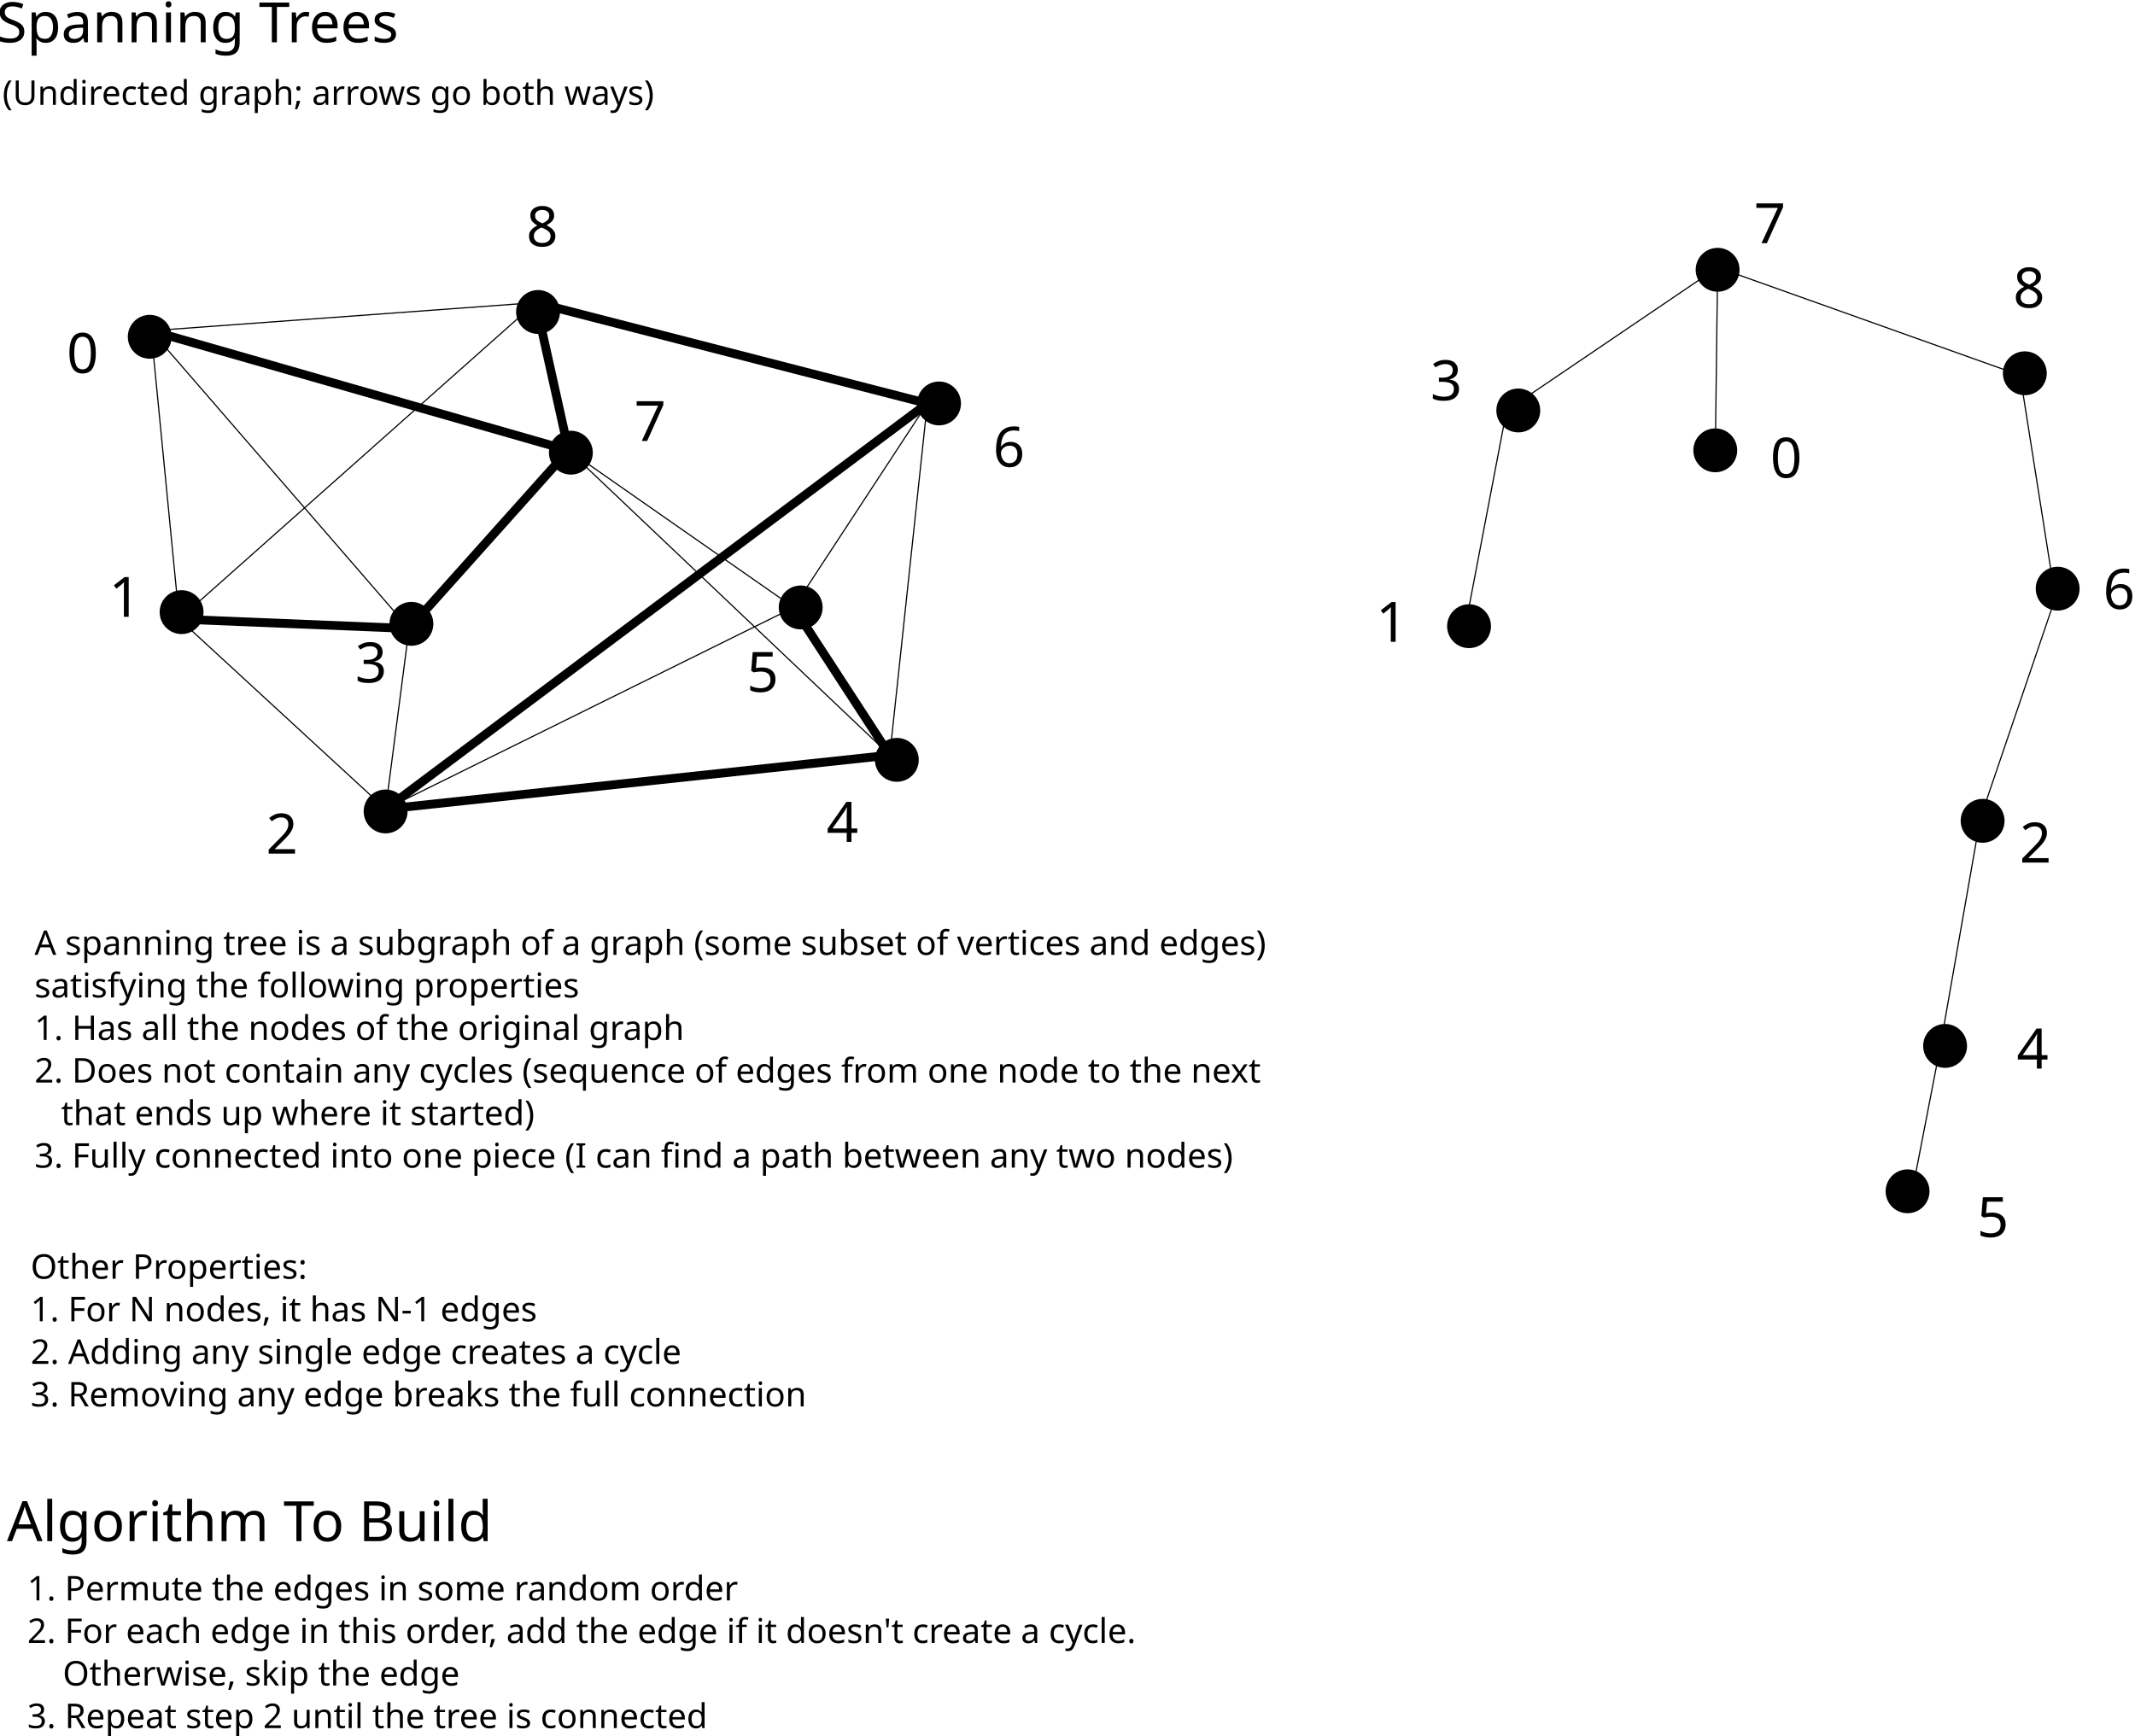
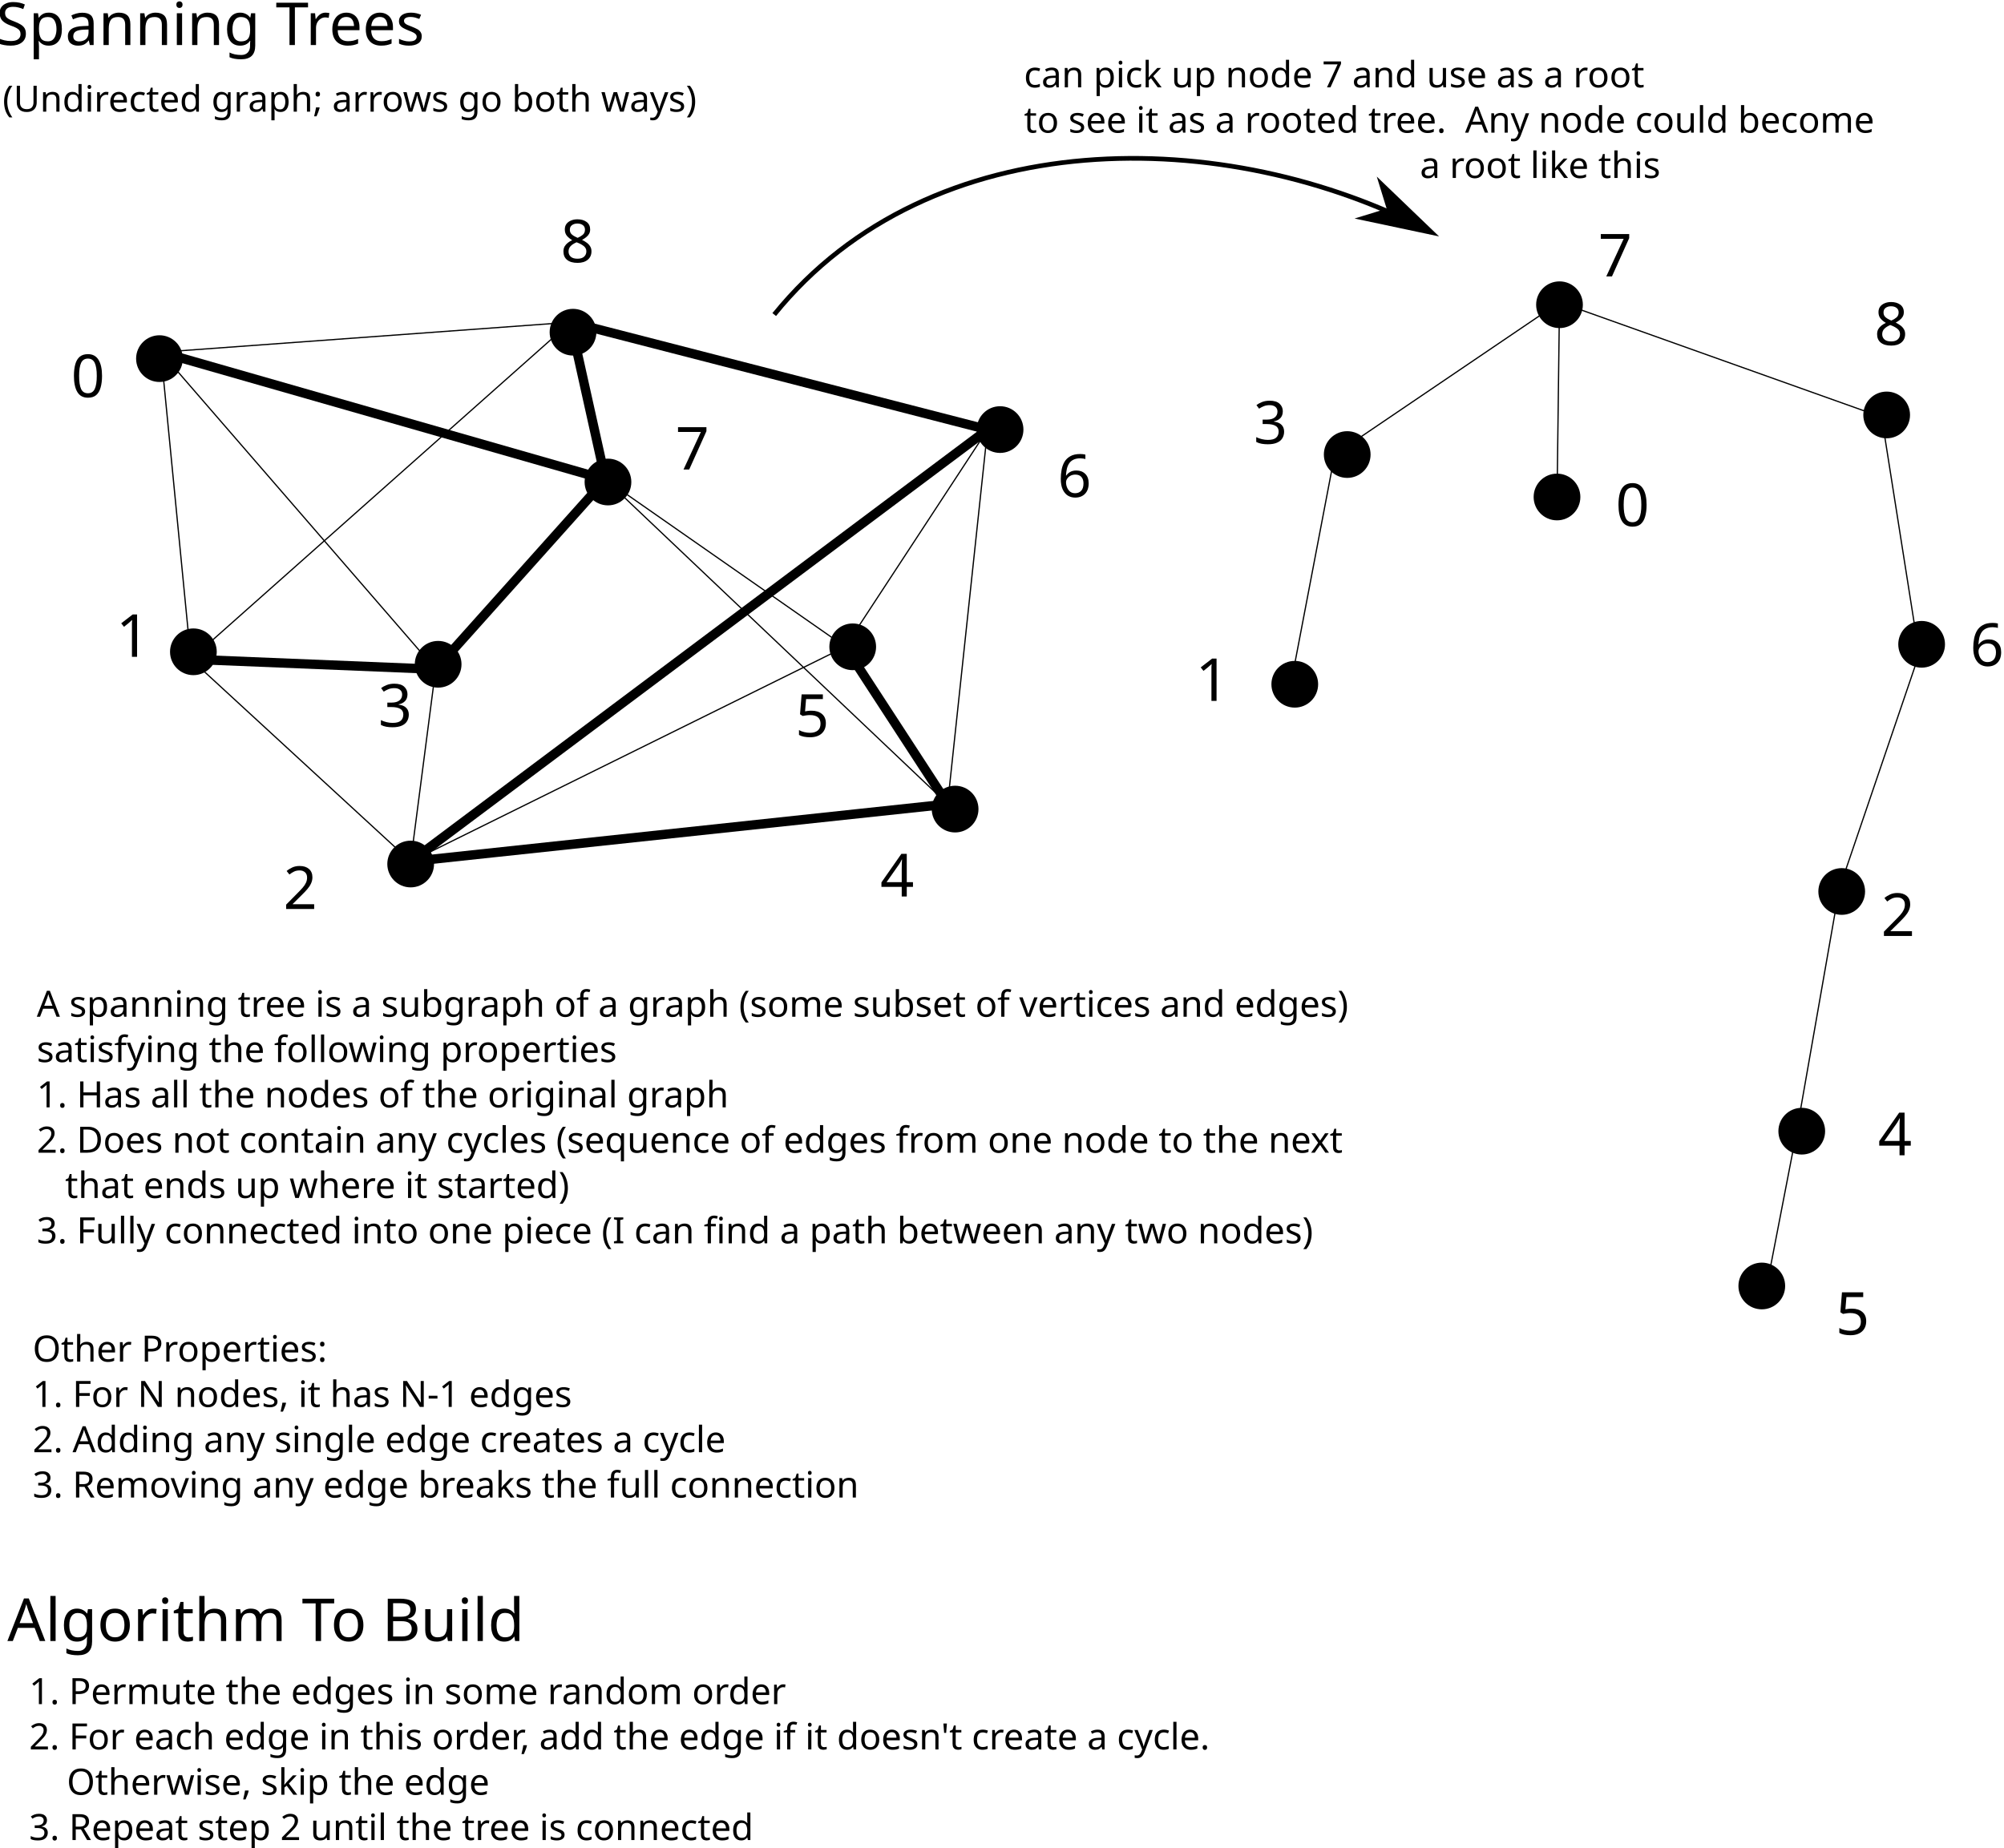
- <svg xmlns="http://www.w3.org/2000/svg" width="486.652mm" height="395.551mm" viewBox="0 0 486.652 395.551" version="1.1" id="svg8">
-   <defs id="defs2" />
+ <svg xmlns="http://www.w3.org/2000/svg" width="428.922mm" height="395.551mm" viewBox="0 0 428.922 395.551" version="1.1" id="svg8">
+   <defs id="defs2">
+     <marker orient="auto" refY="0" refX="0" id="Arrow1Lend" style="overflow:visible">
+       <path id="path950" d="M 0,0 5,-5 -12.5,0 5,5 Z" style="fill:#000000;fill-opacity:1;fill-rule:evenodd;stroke:#000000;stroke-width:1pt;stroke-opacity:1" transform="matrix(-0.8,0,0,-0.8,-10,0)" />
+     </marker>
+   </defs>
  <g id="layer1" transform="translate(-5.113471,-58.03373)">
    <circle style="fill:#000000;fill-opacity:1;stroke:#000000;stroke-width:0.856;stroke-miterlimit:4;stroke-dasharray:none;stroke-dashoffset:0;stroke-opacity:1;paint-order:stroke markers fill" id="path815" cx="39.245" cy="134.811" r="4.572" />
    <circle style="fill:#000000;fill-opacity:1;stroke:#000000;stroke-width:0.856;stroke-miterlimit:4;stroke-dasharray:none;stroke-dashoffset:0;stroke-opacity:1;paint-order:stroke markers fill" id="path815-3" cx="127.755" cy="129.155" r="4.572" />
    <circle style="fill:#000000;fill-opacity:1;stroke:#000000;stroke-width:0.856;stroke-miterlimit:4;stroke-dasharray:none;stroke-dashoffset:0;stroke-opacity:1;paint-order:stroke markers fill" id="path815-6" cx="219.161" cy="150.002" r="4.572" />
    <circle style="fill:#000000;fill-opacity:1;stroke:#000000;stroke-width:0.856;stroke-miterlimit:4;stroke-dasharray:none;stroke-dashoffset:0;stroke-opacity:1;paint-order:stroke markers fill" id="path815-7" cx="209.539" cy="231.252" r="4.572" />
    <circle style="fill:#000000;fill-opacity:1;stroke:#000000;stroke-width:0.856;stroke-miterlimit:4;stroke-dasharray:none;stroke-dashoffset:0;stroke-opacity:1;paint-order:stroke markers fill" id="path815-5" cx="93.01" cy="243.012" r="4.572" />
    <circle style="fill:#000000;fill-opacity:1;stroke:#000000;stroke-width:0.856;stroke-miterlimit:4;stroke-dasharray:none;stroke-dashoffset:0;stroke-opacity:1;paint-order:stroke markers fill" id="path815-35" cx="187.623" cy="196.507" r="4.572" />
    <circle style="fill:#000000;fill-opacity:1;stroke:#000000;stroke-width:0.856;stroke-miterlimit:4;stroke-dasharray:none;stroke-dashoffset:0;stroke-opacity:1;paint-order:stroke markers fill" id="path815-62" cx="98.89" cy="200.248" r="4.572" />
    <circle style="fill:#000000;fill-opacity:1;stroke:#000000;stroke-width:0.856;stroke-miterlimit:4;stroke-dasharray:none;stroke-dashoffset:0;stroke-opacity:1;paint-order:stroke markers fill" id="path815-9" cx="135.238" cy="161.227" r="4.572" />
    <circle style="fill:#000000;fill-opacity:1;stroke:#000000;stroke-width:0.856;stroke-miterlimit:4;stroke-dasharray:none;stroke-dashoffset:0;stroke-opacity:1;paint-order:stroke markers fill" id="path815-1" cx="46.505" cy="197.576" r="4.572" />
    <path style="fill:none;stroke:#000000;stroke-width:2;stroke-linecap:butt;stroke-linejoin:miter;stroke-miterlimit:4;stroke-dasharray:none;stroke-opacity:1" d="m 45.97,199.179 52.385,2.138" id="path874" />
    <path style="fill:none;stroke:#000000;stroke-width:0.265;stroke-linecap:butt;stroke-linejoin:miter;stroke-miterlimit:4;stroke-dasharray:none;stroke-opacity:1" d="m 39.556,133.431 58.799,67.886" id="path876" />
    <path style="fill:none;stroke:#000000;stroke-width:2;stroke-linecap:butt;stroke-linejoin:miter;stroke-miterlimit:4;stroke-dasharray:none;stroke-opacity:1" d="m 127.22,127.017 7.484,33.676" id="path878" />
    <path style="fill:none;stroke:#000000;stroke-width:0.265px;stroke-linecap:butt;stroke-linejoin:miter;stroke-opacity:1" d="m 39.556,133.431 87.664,-6.414" id="path880" />
    <path style="fill:none;stroke:#000000;stroke-width:2;stroke-linecap:butt;stroke-linejoin:miter;stroke-miterlimit:4;stroke-dasharray:none;stroke-opacity:1" d="M 134.704,160.693 98.355,201.318" id="path882" />
    <path style="fill:none;stroke:#000000;stroke-width:0.265px;stroke-linecap:butt;stroke-linejoin:miter;stroke-opacity:1" d="M 45.97,199.179 39.556,133.431" id="path884" />
    <path style="fill:none;stroke:#000000;stroke-width:0.265px;stroke-linecap:butt;stroke-linejoin:miter;stroke-opacity:1" d="m 98.355,201.318 -5.345,41.16" id="path886" />
    <path style="fill:none;stroke:#000000;stroke-width:0.265px;stroke-linecap:butt;stroke-linejoin:miter;stroke-opacity:1" d="m 45.97,199.179 47.039,43.298" id="path888" />
    <path style="fill:none;stroke:#000000;stroke-width:2;stroke-linecap:butt;stroke-linejoin:miter;stroke-miterlimit:4;stroke-dasharray:none;stroke-opacity:1" d="m 127.22,127.017 89.268,22.985" id="path892" />
    <path style="fill:none;stroke:#000000;stroke-width:0.265;stroke-linecap:butt;stroke-linejoin:miter;stroke-miterlimit:4;stroke-dasharray:none;stroke-opacity:1" d="M 45.97,199.179 127.22,127.017" id="path894" />
    <path style="fill:none;stroke:#000000;stroke-width:0.265px;stroke-linecap:butt;stroke-linejoin:miter;stroke-opacity:1" d="M 186.02,196.507 93.01,242.477" id="path896" />
    <path style="fill:none;stroke:#000000;stroke-width:2;stroke-linecap:butt;stroke-linejoin:miter;stroke-miterlimit:4;stroke-dasharray:none;stroke-opacity:1" d="M 93.01,242.477 207.936,230.183" id="path900" />
    <path style="fill:none;stroke:#000000;stroke-width:2;stroke-linecap:butt;stroke-linejoin:miter;stroke-miterlimit:4;stroke-dasharray:none;stroke-opacity:1" d="M 93.01,242.477 216.488,150.002" id="path904" />
    <path style="fill:none;stroke:#000000;stroke-width:2;stroke-linecap:butt;stroke-linejoin:miter;stroke-miterlimit:4;stroke-dasharray:none;stroke-opacity:1" d="m 39.556,133.431 95.148,27.262" id="path906" />
    <text xml:space="preserve" style="font-style:normal;font-weight:normal;font-size:12.7px;line-height:1.25;font-family:sans-serif;letter-spacing:0px;word-spacing:0px;fill:#000000;fill-opacity:1;stroke:none;stroke-width:0.265" x="20.312" y="143.053" id="text910">
      <tspan id="tspan908" x="20.312" y="143.053" style="stroke-width:0.265">0</tspan>
    </text>
    <text xml:space="preserve" style="font-style:normal;font-weight:normal;font-size:12.7px;line-height:1.25;font-family:sans-serif;letter-spacing:0px;word-spacing:0px;fill:#000000;fill-opacity:1;stroke:none;stroke-width:0.265" x="29.934" y="198.645" id="text914">
      <tspan id="tspan912" x="29.934" y="198.645" style="stroke-width:0.265">1</tspan>
    </text>
    <text xml:space="preserve" style="font-style:normal;font-weight:normal;font-size:12.7px;line-height:1.25;font-family:sans-serif;letter-spacing:0px;word-spacing:0px;fill:#000000;fill-opacity:1;stroke:none;stroke-width:0.265" x="65.748" y="252.633" id="text918">
      <tspan id="tspan916" x="65.748" y="252.633" style="stroke-width:0.265">2</tspan>
    </text>
    <text xml:space="preserve" style="font-style:normal;font-weight:normal;font-size:12.7px;line-height:1.25;font-family:sans-serif;letter-spacing:0px;word-spacing:0px;fill:#000000;fill-opacity:1;stroke:none;stroke-width:0.265" x="86.061" y="213.612" id="text922">
      <tspan id="tspan920" x="86.061" y="213.612" style="stroke-width:0.265">3</tspan>
    </text>
    <text xml:space="preserve" style="font-style:normal;font-weight:normal;font-size:12.7px;line-height:1.25;font-family:sans-serif;letter-spacing:0px;word-spacing:0px;fill:#000000;fill-opacity:1;stroke:none;stroke-width:0.265" x="193.503" y="249.961" id="text926">
      <tspan id="tspan924" x="193.503" y="249.961" style="stroke-width:0.265">4</tspan>
    </text>
    <text xml:space="preserve" style="font-style:normal;font-weight:normal;font-size:12.7px;line-height:1.25;font-family:sans-serif;letter-spacing:0px;word-spacing:0px;fill:#000000;fill-opacity:1;stroke:none;stroke-width:0.265" x="175.329" y="215.75" id="text930">
      <tspan id="tspan928" x="175.329" y="215.75" style="stroke-width:0.265">5</tspan>
    </text>
    <text xml:space="preserve" style="font-style:normal;font-weight:normal;font-size:12.7px;line-height:1.25;font-family:sans-serif;letter-spacing:0px;word-spacing:0px;fill:#000000;fill-opacity:1;stroke:none;stroke-width:0.265" x="231.455" y="164.434" id="text934">
      <tspan id="tspan932" x="231.455" y="164.434" style="stroke-width:0.265">6</tspan>
    </text>
    <text xml:space="preserve" style="font-style:normal;font-weight:normal;font-size:12.7px;line-height:1.25;font-family:sans-serif;letter-spacing:0px;word-spacing:0px;fill:#000000;fill-opacity:1;stroke:none;stroke-width:0.265" x="149.671" y="158.554" id="text938">
      <tspan id="tspan936" x="149.671" y="158.554" style="stroke-width:0.265">7</tspan>
    </text>
    <text xml:space="preserve" style="font-style:normal;font-weight:normal;font-size:12.7px;line-height:1.25;font-family:sans-serif;letter-spacing:0px;word-spacing:0px;fill:#000000;fill-opacity:1;stroke:none;stroke-width:0.265" x="125.082" y="114.188" id="text942">
      <tspan id="tspan940" x="125.082" y="114.188" style="stroke-width:0.265">8</tspan>
    </text>
    <text xml:space="preserve" style="font-style:normal;font-weight:normal;font-size:12.7px;line-height:1.25;font-family:sans-serif;letter-spacing:0px;word-spacing:0px;fill:#000000;fill-opacity:1;stroke:none;stroke-width:0.265" x="4.276" y="67.683" id="text946">
      <tspan id="tspan944" x="4.276" y="67.683" style="stroke-width:0.265">Spanning Trees</tspan>
    </text>
    <text xml:space="preserve" style="font-style:normal;font-weight:normal;font-size:12.7px;line-height:1.25;font-family:sans-serif;letter-spacing:0px;word-spacing:0px;fill:#000000;fill-opacity:1;stroke:none;stroke-width:0.265" x="5.292" y="80.798" id="text950">
      <tspan id="tspan948" x="5.292" y="92.034" style="font-size:8.467px;stroke-width:0.265" />
    </text>
    <path style="fill:none;stroke:#000000;stroke-width:0.265;stroke-linecap:butt;stroke-linejoin:miter;stroke-miterlimit:4;stroke-dasharray:none;stroke-opacity:1" d="m 134.704,160.693 51.316,35.814" id="path968" />
    <path style="fill:none;stroke:#000000;stroke-width:0.265px;stroke-linecap:butt;stroke-linejoin:miter;stroke-opacity:1" d="m 216.488,150.002 -30.469,46.505" id="path970" />
    <path style="fill:none;stroke:#000000;stroke-width:0.265px;stroke-linecap:butt;stroke-linejoin:miter;stroke-opacity:1" d="m 207.936,230.183 8.553,-80.181" id="path972" />
    <path style="fill:none;stroke:#000000;stroke-width:0.265;stroke-linecap:butt;stroke-linejoin:miter;stroke-miterlimit:4;stroke-dasharray:none;stroke-opacity:1" d="m 134.704,160.693 73.232,69.49" id="path974" />
    <path style="fill:none;stroke:#000000;stroke-width:2;stroke-linecap:butt;stroke-linejoin:miter;stroke-miterlimit:4;stroke-dasharray:none;stroke-opacity:1" d="m 207.936,230.183 -21.916,-33.676" id="path976" />
    <text xml:space="preserve" style="font-style:normal;font-weight:normal;font-size:7.761px;line-height:1.25;font-family:sans-serif;letter-spacing:0px;word-spacing:0px;fill:#000000;fill-opacity:1;stroke:none;stroke-width:0.265" x="5.67" y="81.932" id="text984">
      <tspan id="tspan982" x="5.67" y="81.932" style="stroke-width:0.265">(Undirected graph; arrows go both ways)</tspan>
    </text>
    <text xml:space="preserve" style="font-style:normal;font-weight:normal;font-size:7.761px;line-height:1.25;font-family:sans-serif;letter-spacing:0px;word-spacing:0px;fill:#000000;fill-opacity:1;stroke:none;stroke-width:0.265" x="12.986" y="275.707" id="text984-2">
      <tspan id="tspan982-7" x="12.986" y="275.707" style="stroke-width:0.265">A spanning tree is a subgraph of a graph (some subset of vertices and edges)</tspan>
      <tspan x="12.986" y="285.408" style="stroke-width:0.265" id="tspan1004">satisfying the following properties</tspan>
      <tspan x="12.986" y="295.109" style="stroke-width:0.265" id="tspan1006">1. Has all the nodes of the original graph</tspan>
      <tspan x="12.986" y="304.811" style="stroke-width:0.265" id="tspan1008">2. Does not contain any cycles (sequence of edges from one node to the next</tspan>
      <tspan x="12.986" y="314.512" style="stroke-width:0.265" id="tspan1010">   that ends up where it started)</tspan>
      <tspan x="12.986" y="324.214" style="stroke-width:0.265" id="tspan1012">3. Fully connected into one piece (I can find a path between any two nodes)</tspan>
    </text>
    <text xml:space="preserve" style="font-style:normal;font-weight:normal;font-size:7.761px;line-height:1.25;font-family:sans-serif;letter-spacing:0px;word-spacing:0px;fill:#000000;fill-opacity:1;stroke:none;stroke-width:0.265" x="12.095" y="349.539" id="text1016">
      <tspan id="tspan1014" x="12.095" y="349.539" style="stroke-width:0.265">Other Properties:</tspan>
      <tspan x="12.095" y="359.24" style="stroke-width:0.265" id="tspan1018">1. For N nodes, it has N-1 edges</tspan>
      <tspan x="12.095" y="368.941" style="stroke-width:0.265" id="tspan1020">2. Adding any single edge creates a cycle</tspan>
      <tspan x="12.095" y="378.643" style="stroke-width:0.265" id="tspan1022">3. Removing any edge breaks the full connection</tspan>
    </text>
    <text xml:space="preserve" style="font-style:normal;font-weight:normal;font-size:12.7px;line-height:1.25;font-family:sans-serif;letter-spacing:0px;word-spacing:0px;fill:#000000;fill-opacity:1;stroke:none;stroke-width:0.265" x="6.698" y="409.361" id="text946-0">
      <tspan id="tspan944-9" x="6.698" y="409.361" style="stroke-width:0.265">Algorithm To Build</tspan>
      <tspan x="6.698" y="425.236" style="stroke-width:0.265" id="tspan1042" />
    </text>
    <text xml:space="preserve" style="font-style:normal;font-weight:normal;font-size:7.761px;line-height:1.25;font-family:sans-serif;letter-spacing:0px;word-spacing:0px;fill:#000000;fill-opacity:1;stroke:none;stroke-width:0.265" x="11.339" y="422.866" id="text1046">
      <tspan id="tspan1044" x="11.339" y="422.866" style="stroke-width:0.265">1. Permute the edges in some random order</tspan>
      <tspan x="11.339" y="432.567" style="stroke-width:0.265" id="tspan1048">2. For each edge in this order, add the edge if it doesn't create a cycle. </tspan>
      <tspan x="11.339" y="442.269" style="stroke-width:0.265" id="tspan1050">    Otherwise, skip the edge</tspan>
      <tspan x="11.339" y="451.97" style="stroke-width:0.265" id="tspan1052">3. Repeat step 2 until the tree is connected</tspan>
    </text>
-     <circle style="fill:#000000;fill-opacity:1;stroke:#000000;stroke-width:0.856;stroke-miterlimit:4;stroke-dasharray:none;stroke-dashoffset:0;stroke-opacity:1;paint-order:stroke markers fill" id="path815-9-3" cx="396.628" cy="119.533" r="4.572" />
-     <text xml:space="preserve" style="font-style:normal;font-weight:normal;font-size:12.7px;line-height:1.25;font-family:sans-serif;letter-spacing:0px;word-spacing:0px;fill:#000000;fill-opacity:1;stroke:none;stroke-width:0.265" x="404.904" y="113.471" id="text938-6">
-       <tspan id="tspan936-0" x="404.904" y="113.471" style="stroke-width:0.265">7</tspan>
+     <circle style="fill:#000000;fill-opacity:1;stroke:#000000;stroke-width:0.856;stroke-miterlimit:4;stroke-dasharray:none;stroke-dashoffset:0;stroke-opacity:1;paint-order:stroke markers fill" id="path815-9-3" cx="338.898" cy="123.275" r="4.572" />
+     <text xml:space="preserve" style="font-style:normal;font-weight:normal;font-size:12.7px;line-height:1.25;font-family:sans-serif;letter-spacing:0px;word-spacing:0px;fill:#000000;fill-opacity:1;stroke:none;stroke-width:0.265" x="347.174" y="117.213" id="text938-6">
+       <tspan id="tspan936-0" x="347.174" y="117.213" style="stroke-width:0.265">7</tspan>
    </text>
-     <path style="fill:none;stroke:#000000;stroke-width:0.265px;stroke-linecap:butt;stroke-linejoin:miter;stroke-opacity:1" d="m 396.628,118.999 68.956,24.589" id="path1091" />
-     <circle style="fill:#000000;fill-opacity:1;stroke:#000000;stroke-width:0.856;stroke-miterlimit:4;stroke-dasharray:none;stroke-dashoffset:0;stroke-opacity:1;paint-order:stroke markers fill" id="path815-3-6" cx="466.653" cy="143.127" r="4.572" />
-     <text xml:space="preserve" style="font-style:normal;font-weight:normal;font-size:12.7px;line-height:1.25;font-family:sans-serif;letter-spacing:0px;word-spacing:0px;fill:#000000;fill-opacity:1;stroke:none;stroke-width:0.265" x="463.98" y="128.16" id="text942-2">
-       <tspan id="tspan940-6" x="463.98" y="128.16" style="stroke-width:0.265">8</tspan>
+     <path style="fill:none;stroke:#000000;stroke-width:0.265px;stroke-linecap:butt;stroke-linejoin:miter;stroke-opacity:1" d="m 338.898,122.74 68.956,24.589" id="path1091" />
+     <circle style="fill:#000000;fill-opacity:1;stroke:#000000;stroke-width:0.856;stroke-miterlimit:4;stroke-dasharray:none;stroke-dashoffset:0;stroke-opacity:1;paint-order:stroke markers fill" id="path815-3-6" cx="408.922" cy="146.869" r="4.572" />
+     <text xml:space="preserve" style="font-style:normal;font-weight:normal;font-size:12.7px;line-height:1.25;font-family:sans-serif;letter-spacing:0px;word-spacing:0px;fill:#000000;fill-opacity:1;stroke:none;stroke-width:0.265" x="406.25" y="131.902" id="text942-2">
+       <tspan id="tspan940-6" x="406.25" y="131.902" style="stroke-width:0.265">8</tspan>
    </text>
-     <circle style="fill:#000000;fill-opacity:1;stroke:#000000;stroke-width:0.856;stroke-miterlimit:4;stroke-dasharray:none;stroke-dashoffset:0;stroke-opacity:1;paint-order:stroke markers fill" id="path815-3-6-1" cx="396.093" cy="160.693" r="4.572" />
-     <path style="fill:none;stroke:#000000;stroke-width:0.265px;stroke-linecap:butt;stroke-linejoin:miter;stroke-opacity:1" d="m 396.093,161.762 0.535,-42.763 -48.109,32.607" id="path1129" />
-     <circle style="fill:#000000;fill-opacity:1;stroke:#000000;stroke-width:0.856;stroke-miterlimit:4;stroke-dasharray:none;stroke-dashoffset:0;stroke-opacity:1;paint-order:stroke markers fill" id="path815-3-6-1-8" cx="351.192" cy="151.605" r="4.572" />
-     <text xml:space="preserve" style="font-style:normal;font-weight:normal;font-size:12.7px;line-height:1.25;font-family:sans-serif;letter-spacing:0px;word-spacing:0px;fill:#000000;fill-opacity:1;stroke:none;stroke-width:0.265" x="408.627" y="166.919" id="text910-7">
-       <tspan id="tspan908-9" x="408.627" y="166.919" style="stroke-width:0.265">0</tspan>
+     <circle style="fill:#000000;fill-opacity:1;stroke:#000000;stroke-width:0.856;stroke-miterlimit:4;stroke-dasharray:none;stroke-dashoffset:0;stroke-opacity:1;paint-order:stroke markers fill" id="path815-3-6-1" cx="338.363" cy="164.434" r="4.572" />
+     <path style="fill:none;stroke:#000000;stroke-width:0.265px;stroke-linecap:butt;stroke-linejoin:miter;stroke-opacity:1" d="m 338.363,165.503 0.535,-42.763 -48.109,32.607" id="path1129" />
+     <circle style="fill:#000000;fill-opacity:1;stroke:#000000;stroke-width:0.856;stroke-miterlimit:4;stroke-dasharray:none;stroke-dashoffset:0;stroke-opacity:1;paint-order:stroke markers fill" id="path815-3-6-1-8" cx="293.462" cy="155.347" r="4.572" />
+     <text xml:space="preserve" style="font-style:normal;font-weight:normal;font-size:12.7px;line-height:1.25;font-family:sans-serif;letter-spacing:0px;word-spacing:0px;fill:#000000;fill-opacity:1;stroke:none;stroke-width:0.265" x="350.897" y="170.661" id="text910-7">
+       <tspan id="tspan908-9" x="350.897" y="170.661" style="stroke-width:0.265">0</tspan>
    </text>
-     <text xml:space="preserve" style="font-style:normal;font-weight:normal;font-size:12.7px;line-height:1.25;font-family:sans-serif;letter-spacing:0px;word-spacing:0px;fill:#000000;fill-opacity:1;stroke:none;stroke-width:0.265" x="331.141" y="149.279" id="text922-2">
-       <tspan id="tspan920-0" x="331.141" y="149.279" style="stroke-width:0.265">3</tspan>
+     <text xml:space="preserve" style="font-style:normal;font-weight:normal;font-size:12.7px;line-height:1.25;font-family:sans-serif;letter-spacing:0px;word-spacing:0px;fill:#000000;fill-opacity:1;stroke:none;stroke-width:0.265" x="273.411" y="153.021" id="text922-2">
+       <tspan id="tspan920-0" x="273.411" y="153.021" style="stroke-width:0.265">3</tspan>
    </text>
-     <circle style="fill:#000000;fill-opacity:1;stroke:#000000;stroke-width:0.856;stroke-miterlimit:4;stroke-dasharray:none;stroke-dashoffset:0;stroke-opacity:1;paint-order:stroke markers fill" id="path815-3-6-1-8-2" cx="339.967" cy="200.783" r="4.572" />
-     <text xml:space="preserve" style="font-style:normal;font-weight:normal;font-size:12.7px;line-height:1.25;font-family:sans-serif;letter-spacing:0px;word-spacing:0px;fill:#000000;fill-opacity:1;stroke:none;stroke-width:0.265" x="318.71" y="204.343" id="text914-3">
-       <tspan id="tspan912-7" x="318.71" y="204.343" style="stroke-width:0.265">1</tspan>
+     <circle style="fill:#000000;fill-opacity:1;stroke:#000000;stroke-width:0.856;stroke-miterlimit:4;stroke-dasharray:none;stroke-dashoffset:0;stroke-opacity:1;paint-order:stroke markers fill" id="path815-3-6-1-8-2" cx="282.237" cy="204.525" r="4.572" />
+     <text xml:space="preserve" style="font-style:normal;font-weight:normal;font-size:12.7px;line-height:1.25;font-family:sans-serif;letter-spacing:0px;word-spacing:0px;fill:#000000;fill-opacity:1;stroke:none;stroke-width:0.265" x="260.98" y="208.085" id="text914-3">
+       <tspan id="tspan912-7" x="260.98" y="208.085" style="stroke-width:0.265">1</tspan>
    </text>
-     <path style="fill:none;stroke:#000000;stroke-width:0.265px;stroke-linecap:butt;stroke-linejoin:miter;stroke-opacity:1" d="m 348.519,151.605 -9.087,47.574" id="path1228" />
-     <circle style="fill:#000000;fill-opacity:1;stroke:#000000;stroke-width:0.856;stroke-miterlimit:4;stroke-dasharray:none;stroke-dashoffset:0;stroke-opacity:1;paint-order:stroke markers fill" id="path815-6-5" cx="474.136" cy="192.23" r="4.572" />
-     <text xml:space="preserve" style="font-style:normal;font-weight:normal;font-size:12.7px;line-height:1.25;font-family:sans-serif;letter-spacing:0px;word-spacing:0px;fill:#000000;fill-opacity:1;stroke:none;stroke-width:0.265" x="484.485" y="196.853" id="text934-9">
-       <tspan id="tspan932-2" x="484.485" y="196.853" style="stroke-width:0.265">6</tspan>
+     <path style="fill:none;stroke:#000000;stroke-width:0.265px;stroke-linecap:butt;stroke-linejoin:miter;stroke-opacity:1" d="m 290.789,155.347 -9.087,47.574" id="path1228" />
+     <circle style="fill:#000000;fill-opacity:1;stroke:#000000;stroke-width:0.856;stroke-miterlimit:4;stroke-dasharray:none;stroke-dashoffset:0;stroke-opacity:1;paint-order:stroke markers fill" id="path815-6-5" cx="416.406" cy="195.972" r="4.572" />
+     <text xml:space="preserve" style="font-style:normal;font-weight:normal;font-size:12.7px;line-height:1.25;font-family:sans-serif;letter-spacing:0px;word-spacing:0px;fill:#000000;fill-opacity:1;stroke:none;stroke-width:0.265" x="426.755" y="200.595" id="text934-9">
+       <tspan id="tspan932-2" x="426.755" y="200.595" style="stroke-width:0.265">6</tspan>
    </text>
-     <path style="fill:none;stroke:#000000;stroke-width:0.265px;stroke-linecap:butt;stroke-linejoin:miter;stroke-opacity:1" d="m 465.584,143.587 8.018,50.781 -17.105,50.247" id="path1263" />
-     <circle style="fill:#000000;fill-opacity:1;stroke:#000000;stroke-width:0.856;stroke-miterlimit:4;stroke-dasharray:none;stroke-dashoffset:0;stroke-opacity:1;paint-order:stroke markers fill" id="path815-5-2" cx="457.031" cy="245.15" r="4.572" />
-     <text xml:space="preserve" style="font-style:normal;font-weight:normal;font-size:12.7px;line-height:1.25;font-family:sans-serif;letter-spacing:0px;word-spacing:0px;fill:#000000;fill-opacity:1;stroke:none;stroke-width:0.265" x="465.456" y="254.673" id="text918-8">
-       <tspan id="tspan916-9" x="465.456" y="254.673" style="stroke-width:0.265">2</tspan>
+     <path style="fill:none;stroke:#000000;stroke-width:0.265px;stroke-linecap:butt;stroke-linejoin:miter;stroke-opacity:1" d="m 407.853,147.329 8.018,50.781 -17.105,50.247" id="path1263" />
+     <circle style="fill:#000000;fill-opacity:1;stroke:#000000;stroke-width:0.856;stroke-miterlimit:4;stroke-dasharray:none;stroke-dashoffset:0;stroke-opacity:1;paint-order:stroke markers fill" id="path815-5-2" cx="399.301" cy="248.891" r="4.572" />
+     <text xml:space="preserve" style="font-style:normal;font-weight:normal;font-size:12.7px;line-height:1.25;font-family:sans-serif;letter-spacing:0px;word-spacing:0px;fill:#000000;fill-opacity:1;stroke:none;stroke-width:0.265" x="407.726" y="258.415" id="text918-8">
+       <tspan id="tspan916-9" x="407.726" y="258.415" style="stroke-width:0.265">2</tspan>
    </text>
-     <path style="fill:none;stroke:#000000;stroke-width:0.265px;stroke-linecap:butt;stroke-linejoin:miter;stroke-opacity:1" d="m 456.496,244.615 -9.087,51.85" id="path1298" />
-     <circle style="fill:#000000;fill-opacity:1;stroke:#000000;stroke-width:0.856;stroke-miterlimit:4;stroke-dasharray:none;stroke-dashoffset:0;stroke-opacity:1;paint-order:stroke markers fill" id="path815-5-2-7" cx="448.478" cy="296.465" r="4.572" />
-     <circle style="fill:#000000;fill-opacity:1;stroke:#000000;stroke-width:0.856;stroke-miterlimit:4;stroke-dasharray:none;stroke-dashoffset:0;stroke-opacity:1;paint-order:stroke markers fill" id="path815-5-2-3" cx="439.926" cy="329.607" r="4.572" />
-     <path style="fill:none;stroke:#000000;stroke-width:0.265px;stroke-linecap:butt;stroke-linejoin:miter;stroke-opacity:1" d="m 447.409,296.465 -6.414,33.141" id="path1321" />
-     <text xml:space="preserve" style="font-style:normal;font-weight:normal;font-size:12.7px;line-height:1.25;font-family:sans-serif;letter-spacing:0px;word-spacing:0px;fill:#000000;fill-opacity:1;stroke:none;stroke-width:0.265" x="464.797" y="301.629" id="text926-6">
-       <tspan id="tspan924-1" x="464.797" y="301.629" style="stroke-width:0.265">4</tspan>
+     <path style="fill:none;stroke:#000000;stroke-width:0.265px;stroke-linecap:butt;stroke-linejoin:miter;stroke-opacity:1" d="m 398.766,248.357 -9.087,51.85" id="path1298" />
+     <circle style="fill:#000000;fill-opacity:1;stroke:#000000;stroke-width:0.856;stroke-miterlimit:4;stroke-dasharray:none;stroke-dashoffset:0;stroke-opacity:1;paint-order:stroke markers fill" id="path815-5-2-7" cx="390.748" cy="300.207" r="4.572" />
+     <circle style="fill:#000000;fill-opacity:1;stroke:#000000;stroke-width:0.856;stroke-miterlimit:4;stroke-dasharray:none;stroke-dashoffset:0;stroke-opacity:1;paint-order:stroke markers fill" id="path815-5-2-3" cx="382.195" cy="333.349" r="4.572" />
+     <path style="fill:none;stroke:#000000;stroke-width:0.265px;stroke-linecap:butt;stroke-linejoin:miter;stroke-opacity:1" d="m 389.679,300.207 -6.414,33.141" id="path1321" />
+     <text xml:space="preserve" style="font-style:normal;font-weight:normal;font-size:12.7px;line-height:1.25;font-family:sans-serif;letter-spacing:0px;word-spacing:0px;fill:#000000;fill-opacity:1;stroke:none;stroke-width:0.265" x="407.067" y="305.371" id="text926-6">
+       <tspan id="tspan924-1" x="407.067" y="305.371" style="stroke-width:0.265">4</tspan>
    </text>
-     <text xml:space="preserve" style="font-style:normal;font-weight:normal;font-size:12.7px;line-height:1.25;font-family:sans-serif;letter-spacing:0px;word-spacing:0px;fill:#000000;fill-opacity:1;stroke:none;stroke-width:0.265" x="455.729" y="340.026" id="text930-9">
-       <tspan id="tspan928-3" x="455.729" y="340.026" style="stroke-width:0.265">5</tspan>
+     <text xml:space="preserve" style="font-style:normal;font-weight:normal;font-size:12.7px;line-height:1.25;font-family:sans-serif;letter-spacing:0px;word-spacing:0px;fill:#000000;fill-opacity:1;stroke:none;stroke-width:0.265" x="397.998" y="343.768" id="text930-9">
+       <tspan id="tspan928-3" x="397.998" y="343.768" style="stroke-width:0.265">5</tspan>
+     </text>
+     <path style="fill:none;stroke:#000000;stroke-width:1;stroke-linecap:butt;stroke-linejoin:miter;stroke-miterlimit:4;stroke-dasharray:none;stroke-opacity:1;marker-end:url(#Arrow1Lend)" d="M 170.821,125.378 C 204.288,84.011 267.674,84.577 311.404,107.738" id="path112" />
+     <text xml:space="preserve" style="font-style:normal;font-weight:normal;font-size:7.761px;line-height:1.25;font-family:sans-serif;letter-spacing:0px;word-spacing:0px;fill:#000000;fill-opacity:1;stroke:none;stroke-width:0.265" x="224.274" y="76.735" id="text1231">
+       <tspan id="tspan1229" x="224.274" y="76.735" style="stroke-width:0.265">can pick up node 7 and use as a root</tspan>
+       <tspan x="224.274" y="86.436" style="stroke-width:0.265" id="tspan1233">to see it as a rooted tree.  Any node could become</tspan>
+       <tspan x="224.274" y="96.137" style="stroke-width:0.265" id="tspan1235">                                          a root like this</tspan>
    </text>
  </g>
</svg>
